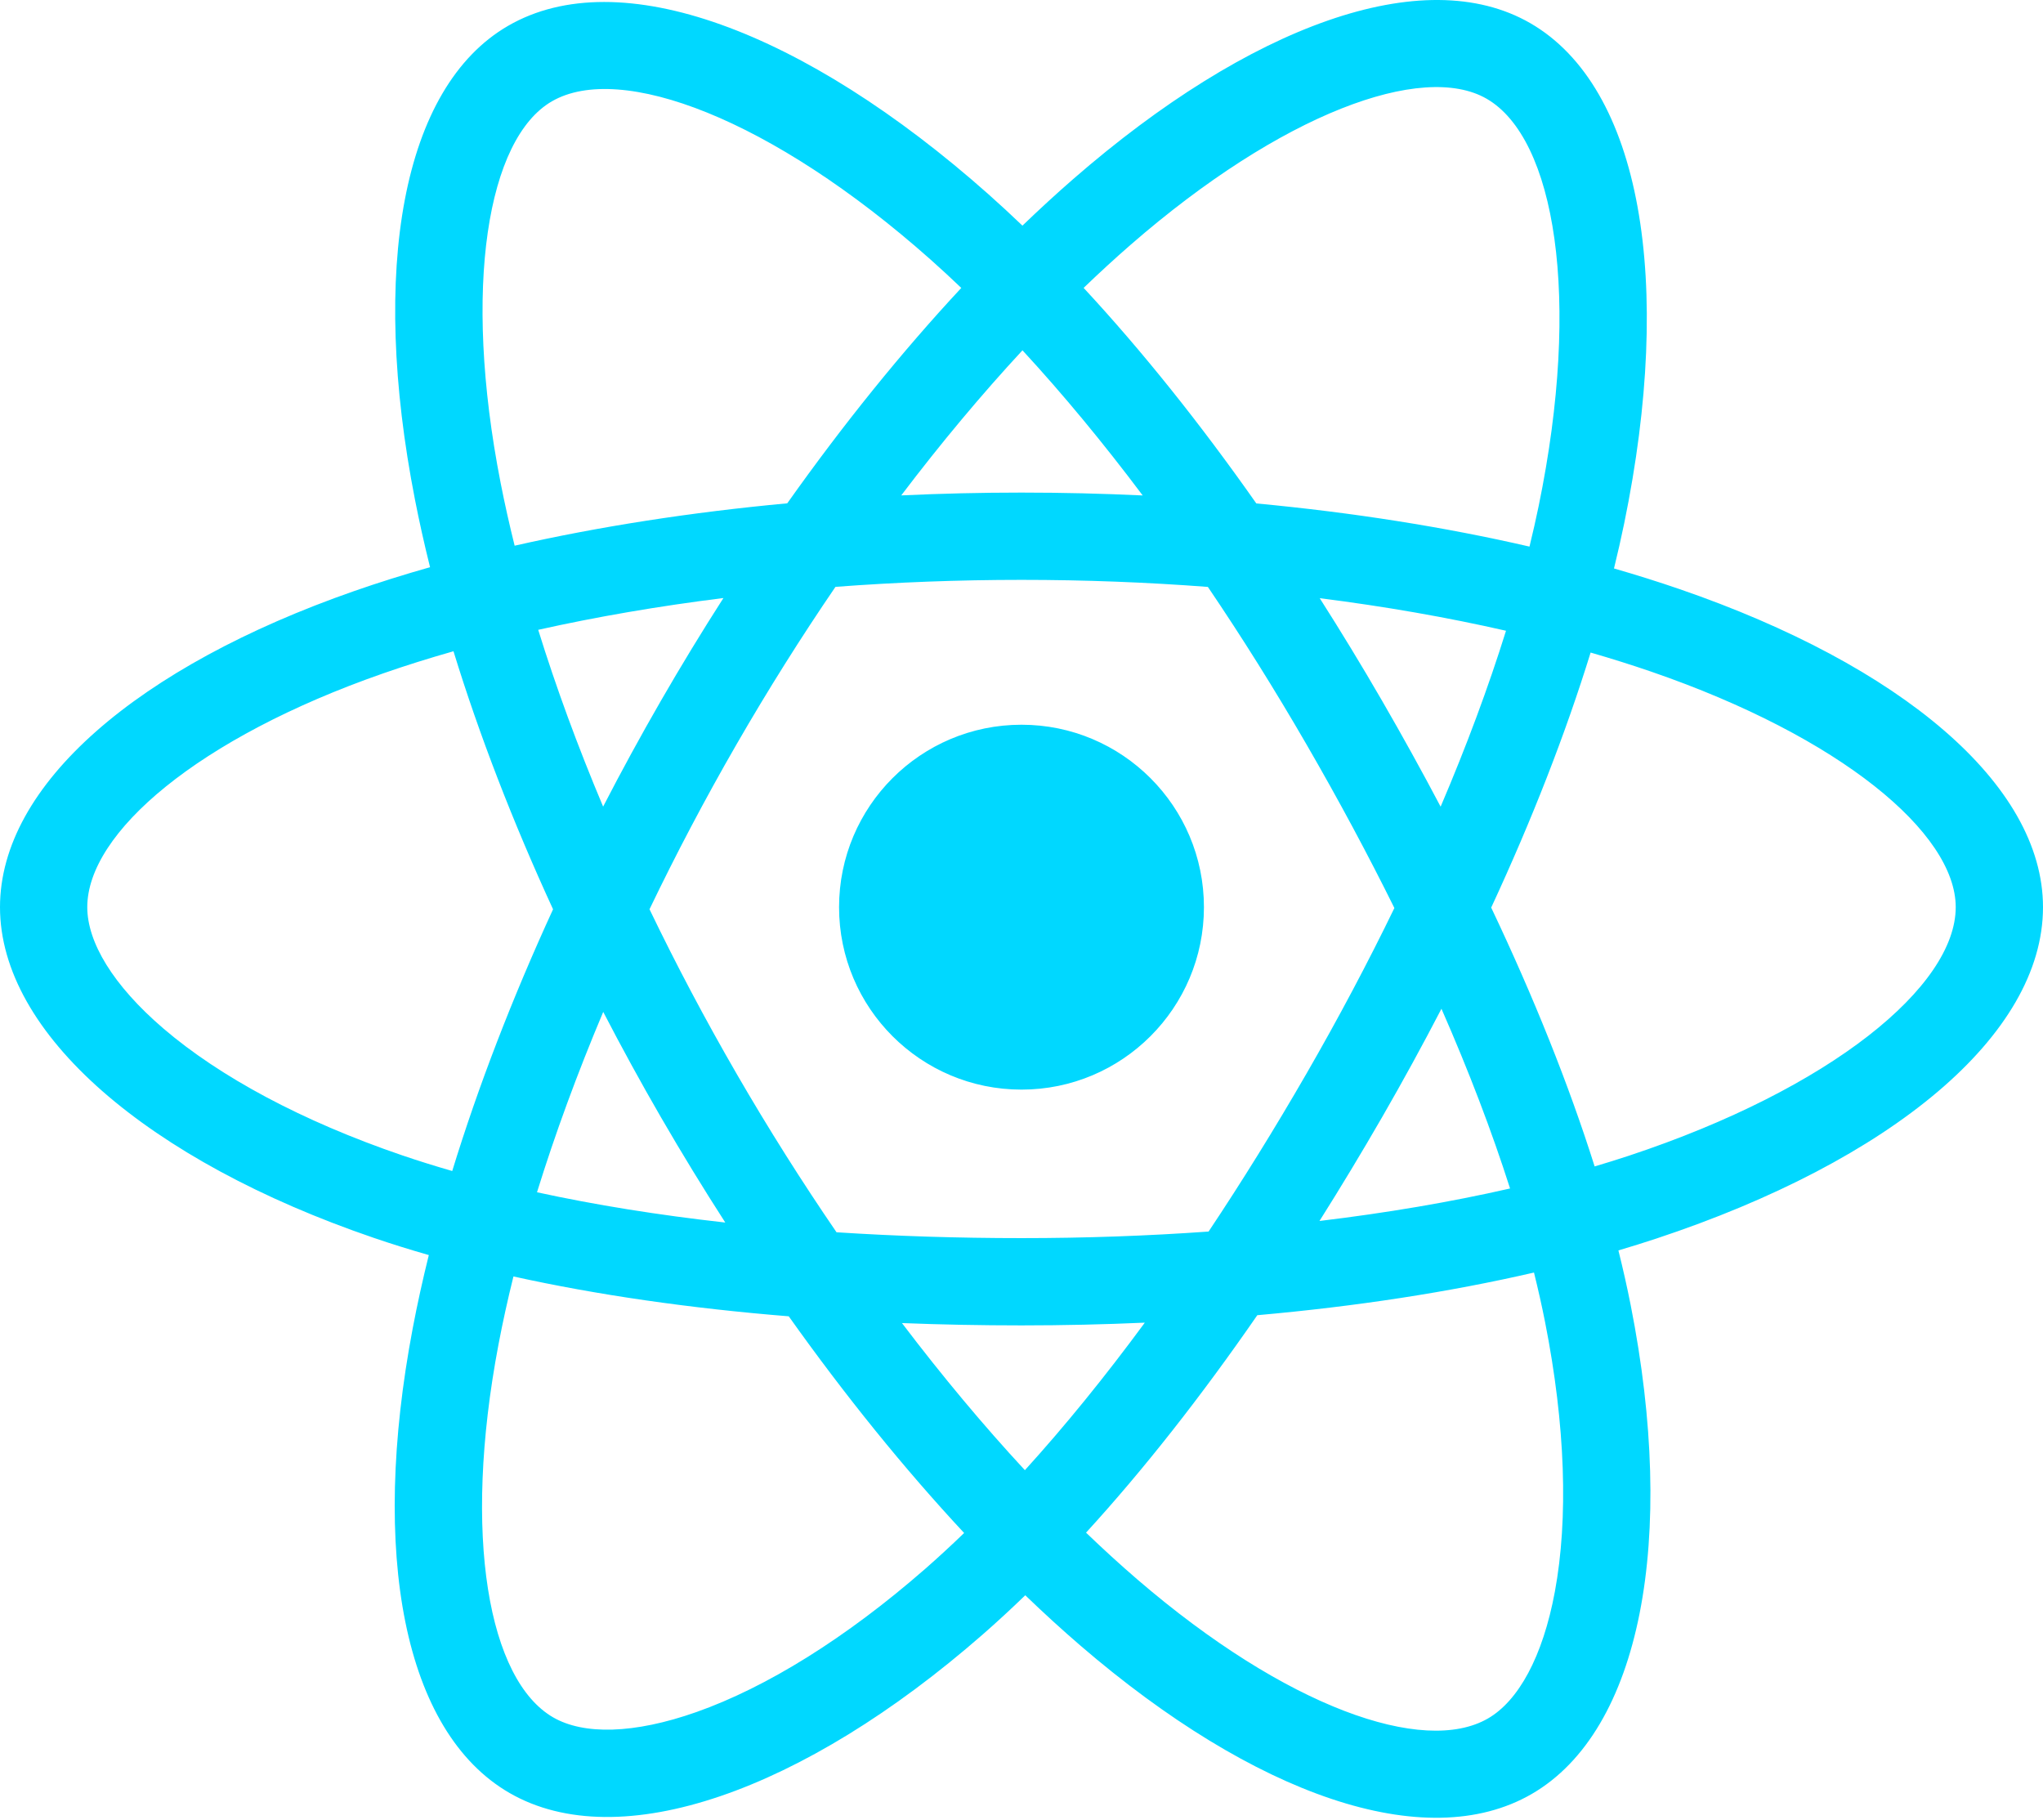
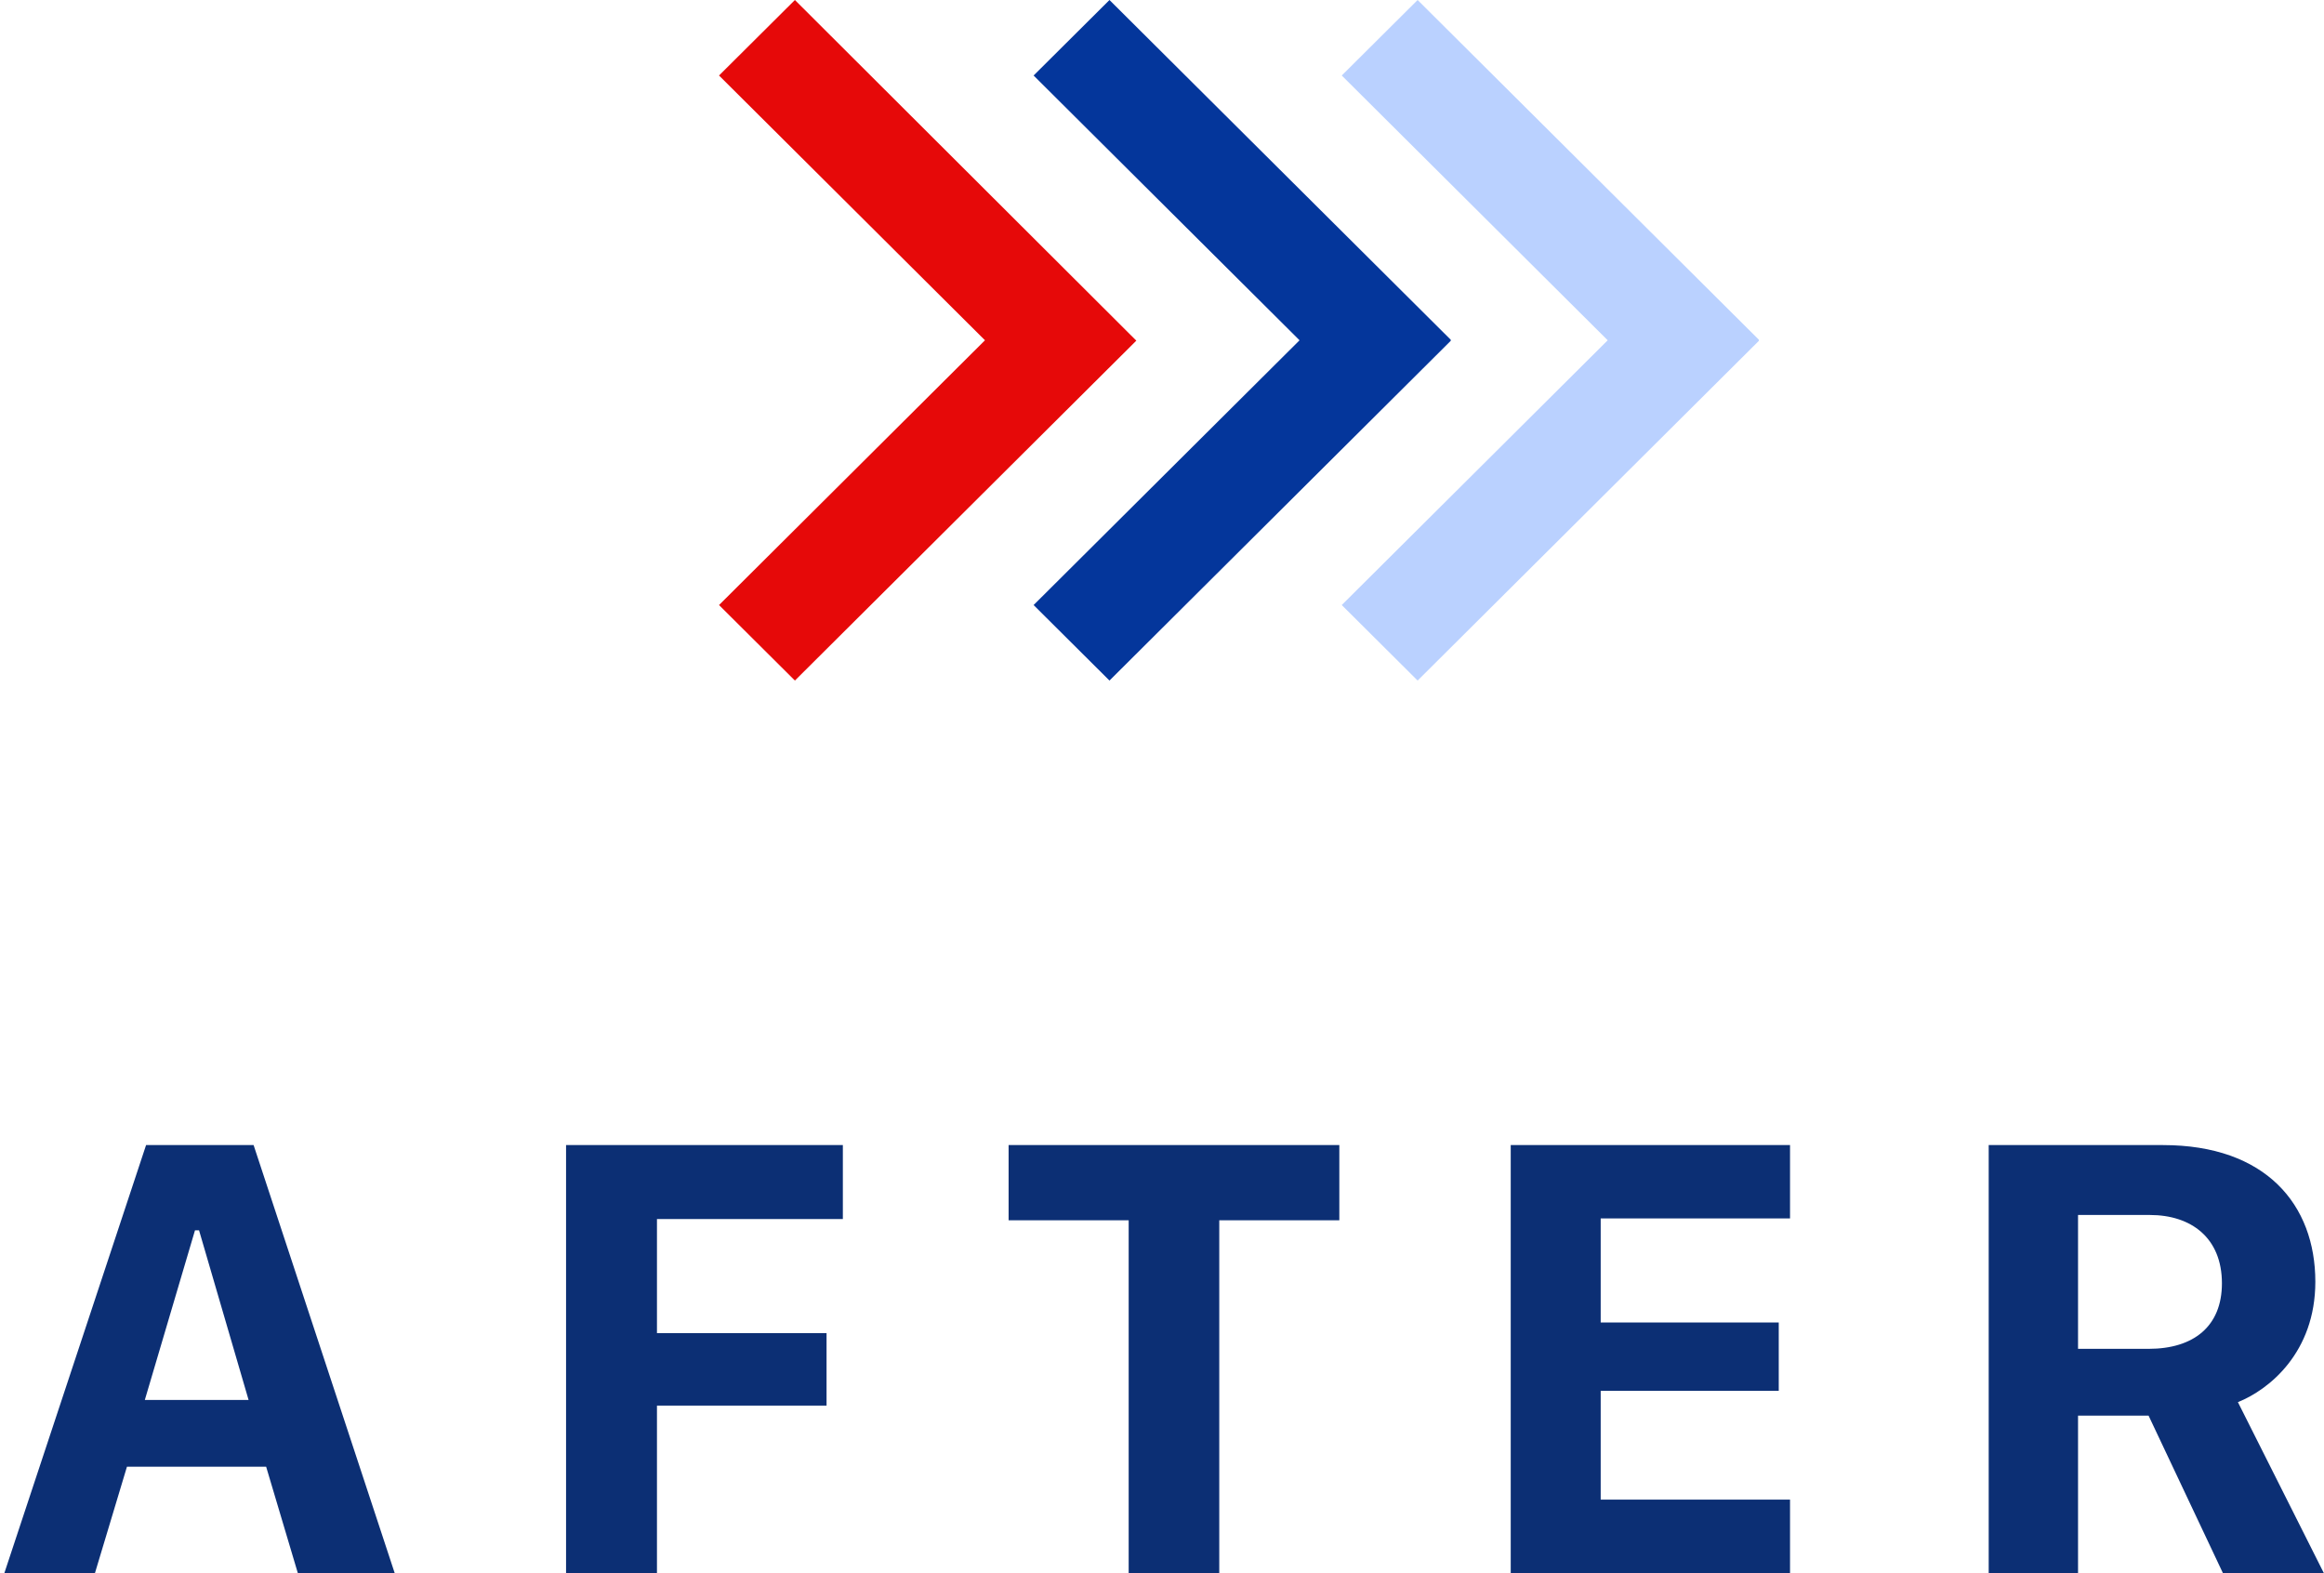
- <svg xmlns="http://www.w3.org/2000/svg" width="256px" height="228px" viewBox="0 0 256 228" version="1.1" preserveAspectRatio="xMidYMid">
-   <g>
-     <path d="M210.483,73.824 C207.828,72.91 205.076,72.045 202.242,71.227 C202.708,69.326 203.136,67.45 203.516,65.606 C209.754,35.325 205.675,10.93 191.747,2.898 C178.392,-4.803 156.551,3.227 134.493,22.424 C132.372,24.27 130.245,26.224 128.118,28.272 C126.702,26.917 125.287,25.608 123.877,24.355 C100.759,3.829 77.587,-4.822 63.673,3.233 C50.33,10.957 46.379,33.89 51.995,62.588 C52.537,65.36 53.171,68.191 53.887,71.069 C50.608,72 47.442,72.992 44.413,74.048 C17.309,83.497 0,98.307 0,113.668 C0,129.533 18.582,145.446 46.812,155.095 C49.039,155.857 51.351,156.577 53.733,157.26 C52.96,160.373 52.288,163.423 51.723,166.398 C46.369,194.598 50.55,216.989 63.857,224.664 C77.601,232.59 100.669,224.443 123.13,204.809 C124.906,203.257 126.687,201.611 128.472,199.886 C130.786,202.114 133.095,204.222 135.393,206.2 C157.15,224.922 178.638,232.482 191.932,224.786 C205.663,216.837 210.126,192.783 204.332,163.518 C203.89,161.283 203.375,159 202.797,156.676 C204.417,156.197 206.007,155.702 207.557,155.188 C236.905,145.465 256,129.745 256,113.668 C256,98.251 238.132,83.342 210.483,73.824 L210.483,73.824 Z M204.118,144.808 C202.718,145.271 201.282,145.719 199.818,146.153 C196.578,135.896 192.206,124.99 186.855,113.721 C191.961,102.721 196.165,91.954 199.314,81.764 C201.933,82.522 204.474,83.321 206.924,84.164 C230.613,92.32 245.064,104.377 245.064,113.668 C245.064,123.564 229.458,136.411 204.118,144.808 L204.118,144.808 Z M193.604,165.642 C196.166,178.583 196.531,190.283 194.835,199.429 C193.31,207.648 190.244,213.127 186.452,215.322 C178.385,219.991 161.132,213.921 142.525,197.91 C140.392,196.074 138.244,194.115 136.088,192.04 C143.302,184.151 150.511,174.98 157.547,164.794 C169.923,163.696 181.615,161.9 192.218,159.449 C192.74,161.556 193.204,163.622 193.604,165.642 L193.604,165.642 Z M87.276,214.515 C79.394,217.298 73.116,217.378 69.321,215.19 C61.246,210.533 57.889,192.554 62.468,168.438 C62.993,165.676 63.617,162.839 64.337,159.939 C74.823,162.258 86.43,163.927 98.835,164.933 C105.919,174.9 113.336,184.061 120.811,192.083 C119.178,193.659 117.551,195.16 115.934,196.575 C106.001,205.257 96.048,211.417 87.276,214.515 L87.276,214.515 Z M50.349,144.747 C37.866,140.48 27.557,134.935 20.491,128.884 C14.141,123.447 10.936,118.048 10.936,113.668 C10.936,104.346 24.833,92.456 48.012,84.375 C50.825,83.394 53.769,82.47 56.824,81.602 C60.028,92.022 64.23,102.917 69.301,113.934 C64.164,125.115 59.902,136.183 56.667,146.726 C54.489,146.099 52.379,145.44 50.349,144.747 L50.349,144.747 Z M62.727,60.488 C57.916,35.9 61.111,17.353 69.152,12.698 C77.716,7.74 96.654,14.809 116.615,32.533 C117.891,33.666 119.172,34.851 120.456,36.078 C113.018,44.065 105.669,53.157 98.648,63.066 C86.608,64.182 75.083,65.974 64.487,68.375 C63.821,65.695 63.231,63.062 62.727,60.488 L62.727,60.488 Z M173.154,87.755 C170.621,83.38 168.02,79.108 165.369,74.952 C173.537,75.985 181.363,77.356 188.712,79.033 C186.506,86.104 183.756,93.497 180.519,101.077 C178.196,96.668 175.74,92.223 173.154,87.755 L173.154,87.755 Z M128.122,43.894 C133.166,49.359 138.218,55.46 143.187,62.08 C138.18,61.844 133.111,61.721 128,61.721 C122.937,61.721 117.906,61.841 112.93,62.074 C117.904,55.515 122.999,49.422 128.122,43.894 L128.122,43.894 Z M82.802,87.831 C80.272,92.218 77.861,96.639 75.575,101.069 C72.391,93.516 69.666,86.089 67.441,78.917 C74.745,77.283 82.534,75.946 90.65,74.933 C87.961,79.127 85.339,83.43 82.802,87.83 L82.802,87.831 L82.802,87.831 Z M90.883,153.183 C82.498,152.247 74.592,150.98 67.29,149.39 C69.551,142.091 72.335,134.505 75.588,126.79 C77.879,131.216 80.299,135.638 82.845,140.036 L82.846,140.036 C85.439,144.515 88.126,148.904 90.883,153.183 L90.883,153.183 Z M128.425,184.213 C123.241,178.621 118.071,172.434 113.022,165.78 C117.924,165.972 122.921,166.071 128,166.071 C133.218,166.071 138.376,165.953 143.453,165.727 C138.468,172.501 133.435,178.697 128.425,184.213 L128.425,184.213 Z M180.623,126.396 C184.045,134.195 186.929,141.741 189.219,148.916 C181.797,150.61 173.783,151.974 165.339,152.987 C167.997,148.776 170.62,144.43 173.198,139.961 C175.805,135.438 178.282,130.909 180.623,126.396 L180.623,126.396 Z M163.725,134.497 C159.723,141.436 155.614,148.059 151.444,154.312 C143.847,154.855 135.999,155.135 128,155.135 C120.033,155.135 112.284,154.887 104.822,154.403 C100.483,148.068 96.285,141.425 92.309,134.557 L92.31,134.557 C88.344,127.707 84.694,120.799 81.387,113.93 C84.693,107.046 88.334,100.13 92.277,93.293 L92.276,93.294 C96.229,86.439 100.39,79.828 104.689,73.533 C112.302,72.957 120.11,72.657 128,72.657 L128,72.657 C135.926,72.657 143.743,72.96 151.354,73.54 C155.587,79.789 159.72,86.378 163.689,93.235 C167.703,100.169 171.39,107.038 174.725,113.775 C171.4,120.628 167.721,127.567 163.725,134.497 L163.725,134.497 Z M186.285,12.373 C194.857,17.317 198.191,37.254 192.805,63.399 C192.461,65.067 192.075,66.766 191.654,68.488 C181.033,66.037 169.5,64.214 157.425,63.081 C150.391,53.064 143.102,43.957 135.785,36.073 C137.752,34.181 139.716,32.376 141.673,30.673 C160.572,14.226 178.237,7.732 186.285,12.373 L186.285,12.373 Z M128,90.808 C140.625,90.808 150.86,101.043 150.86,113.668 C150.86,126.293 140.625,136.528 128,136.528 C115.375,136.528 105.14,126.293 105.14,113.668 C105.14,101.043 115.375,90.808 128,90.808 L128,90.808 Z" fill="#00D8FF" />
-   </g>
+ <svg xmlns="http://www.w3.org/2000/svg" width="362px" height="245px" viewBox="0 0 362 245" version="1.1">
+   <path d="M14.795,245 L0.684,245 L22.754,178.35 L39.502,178.35 L61.475,245 L46.387,245 L41.455,228.447 L19.775,228.447 L14.795,245 Z M31.006,191.631 L30.371,191.631 L22.559,218.047 L38.721,218.047 L31.006,191.631 Z M102.333,245 L88.173,245 L88.173,178.35 L131.288,178.35 L131.288,189.873 L102.333,189.873 L102.333,207.646 L128.749,207.646 L128.749,218.926 L102.333,218.926 L102.333,245 Z M189.92,245 L175.809,245 L175.809,190.068 L157.108,190.068 L157.108,178.35 L208.621,178.35 L208.621,190.068 L189.92,190.068 L189.92,245 Z M278.826,233.574 L278.826,245 L235.32,245 L235.32,178.35 L278.826,178.35 L278.826,189.775 L249.333,189.775 L249.333,205.986 L277.068,205.986 L277.068,216.631 L249.333,216.631 L249.333,233.574 L278.826,233.574 Z M336.92,178.35 C352.936,178.35 360.651,187.627 360.651,199.639 C360.651,210.625 353.473,216.436 348.59,218.389 L361.969,245 L346.247,245 L334.674,220.488 L323.688,220.488 L323.688,245 L309.772,245 L309.772,178.35 L336.92,178.35 Z M323.688,210.088 L334.674,210.088 C341.706,210.088 346.1,206.572 346.1,199.883 C346.1,192.803 341.315,189.238 334.87,189.238 L323.688,189.238 L323.688,210.088 Z" id="AFTER" fill="#0C2F74" />
+   <polygon id="Shape" fill="#BAD1FF" fill-rule="nonzero" points="274 52.941 220.817 0 209 11.76 250.426 53 209 94.236 220.817 106 274 53.059 273.941 53" />
+   <polygon id="Shape" fill="#04369B" fill-rule="nonzero" points="225.941 53 226 52.941 172.819 0 161 11.76 202.424 53 161 94.238 172.819 106 226 53.059" />
+   <polygon id="Shape" fill="#E60909" fill-rule="nonzero" points="123.82 0 112 11.76 153.425 53 112 94.238 123.82 106 177 53.059" />
</svg>
